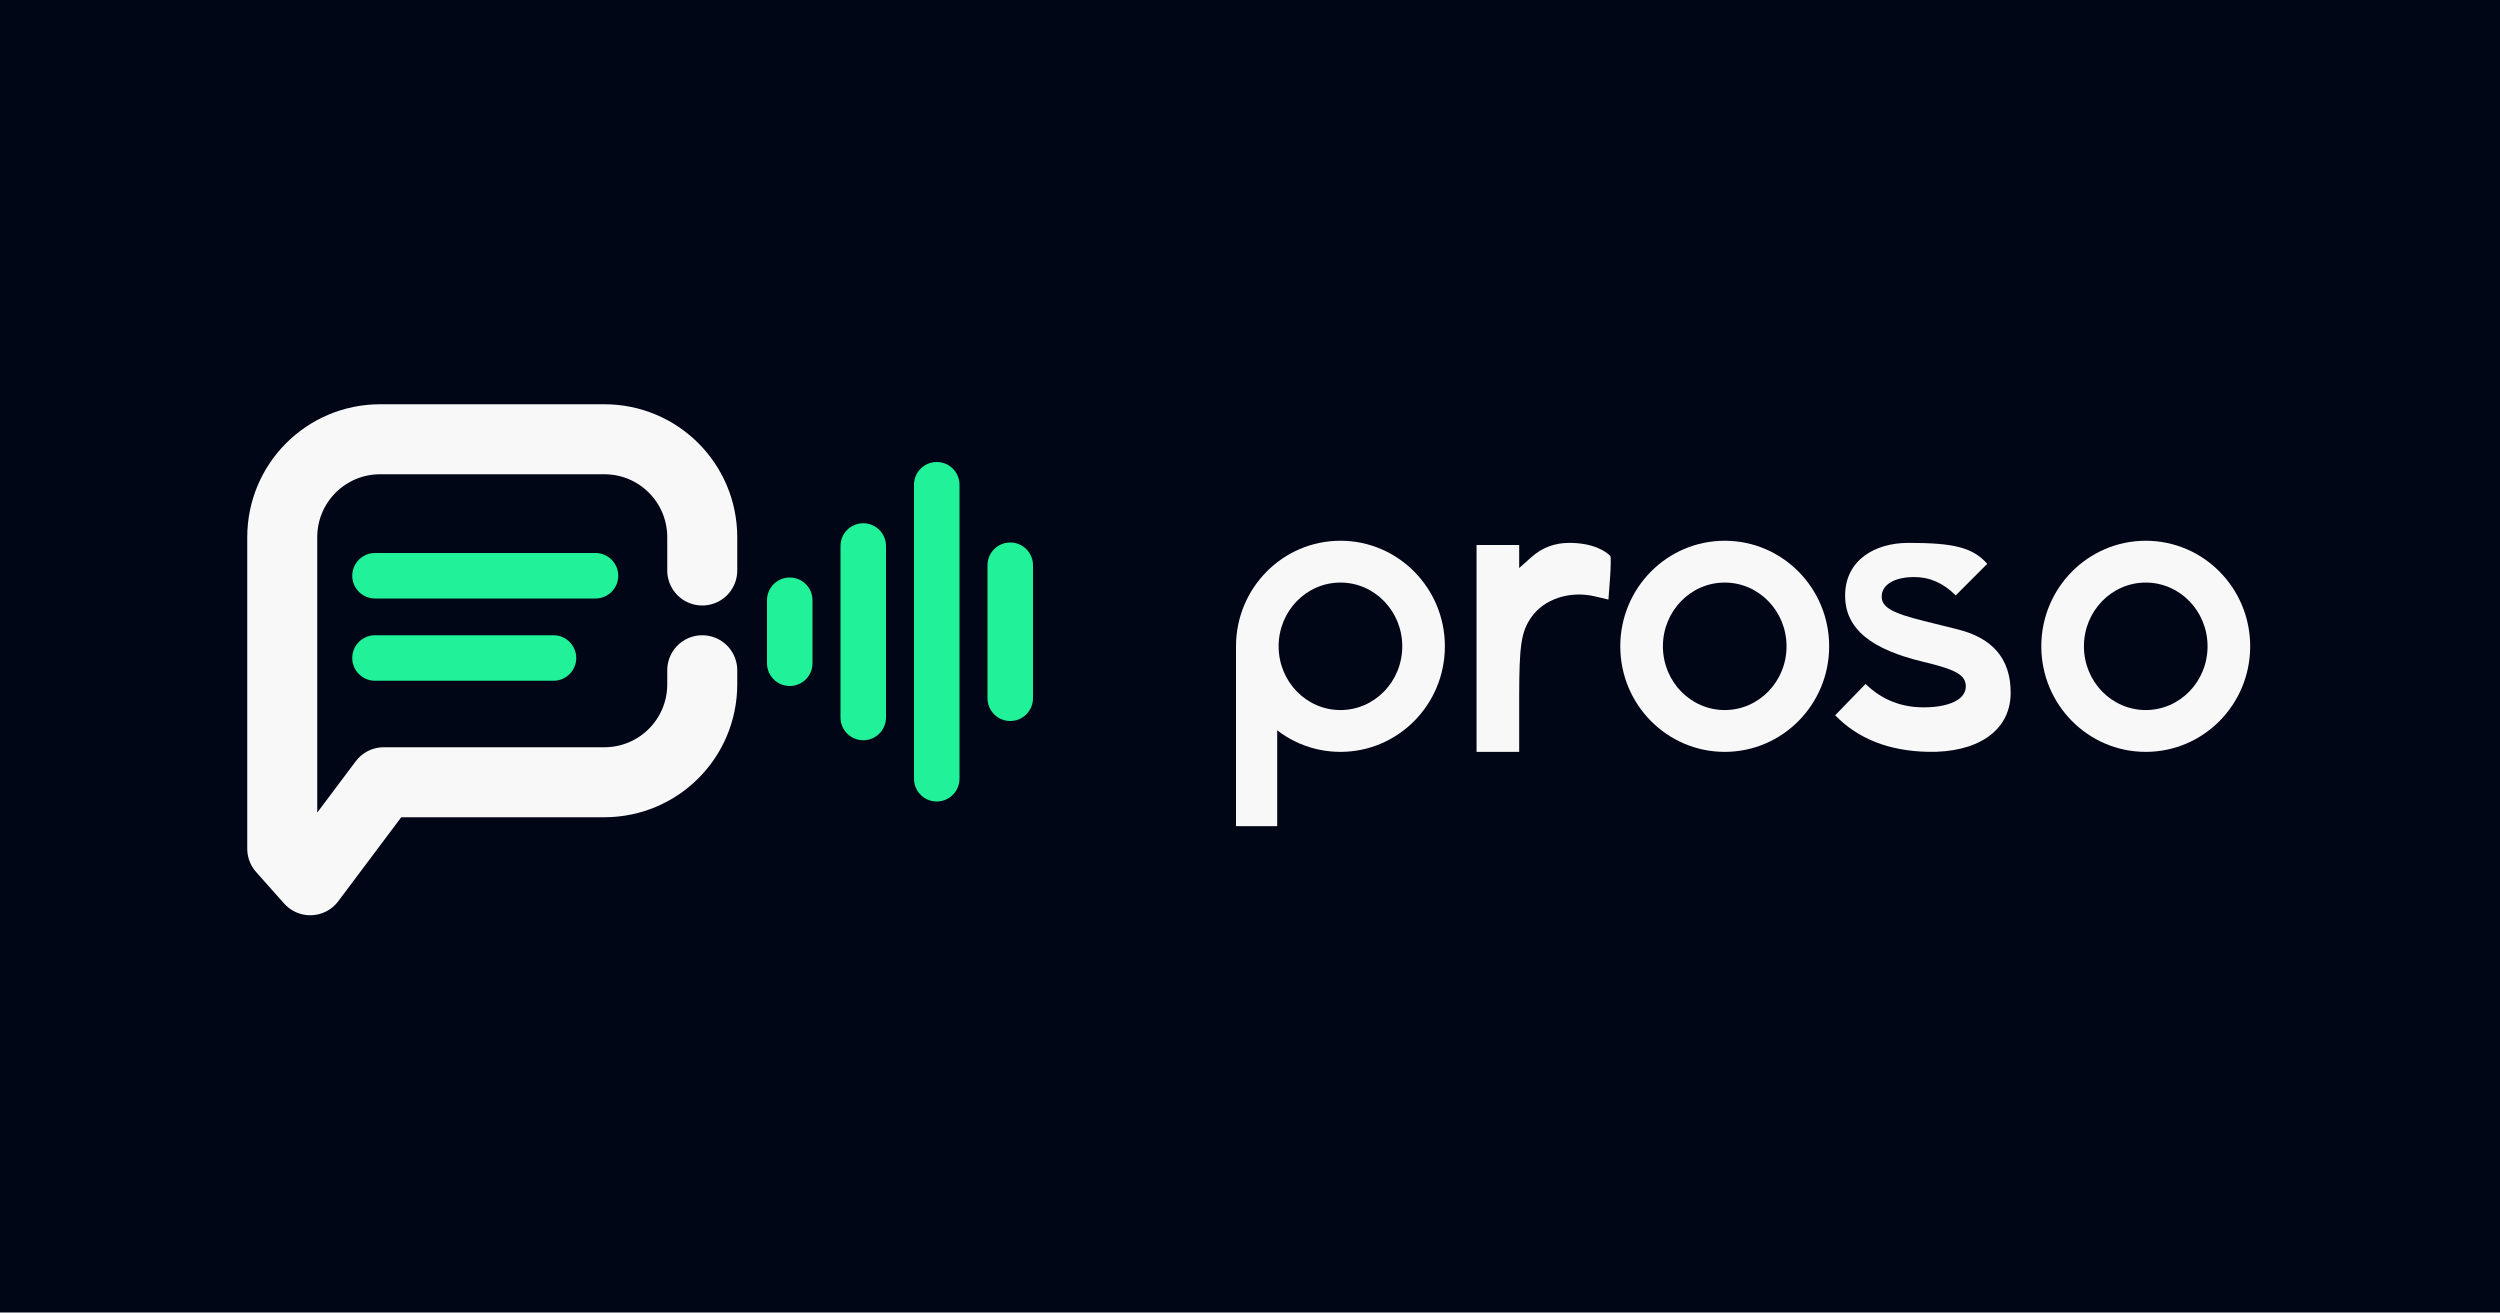
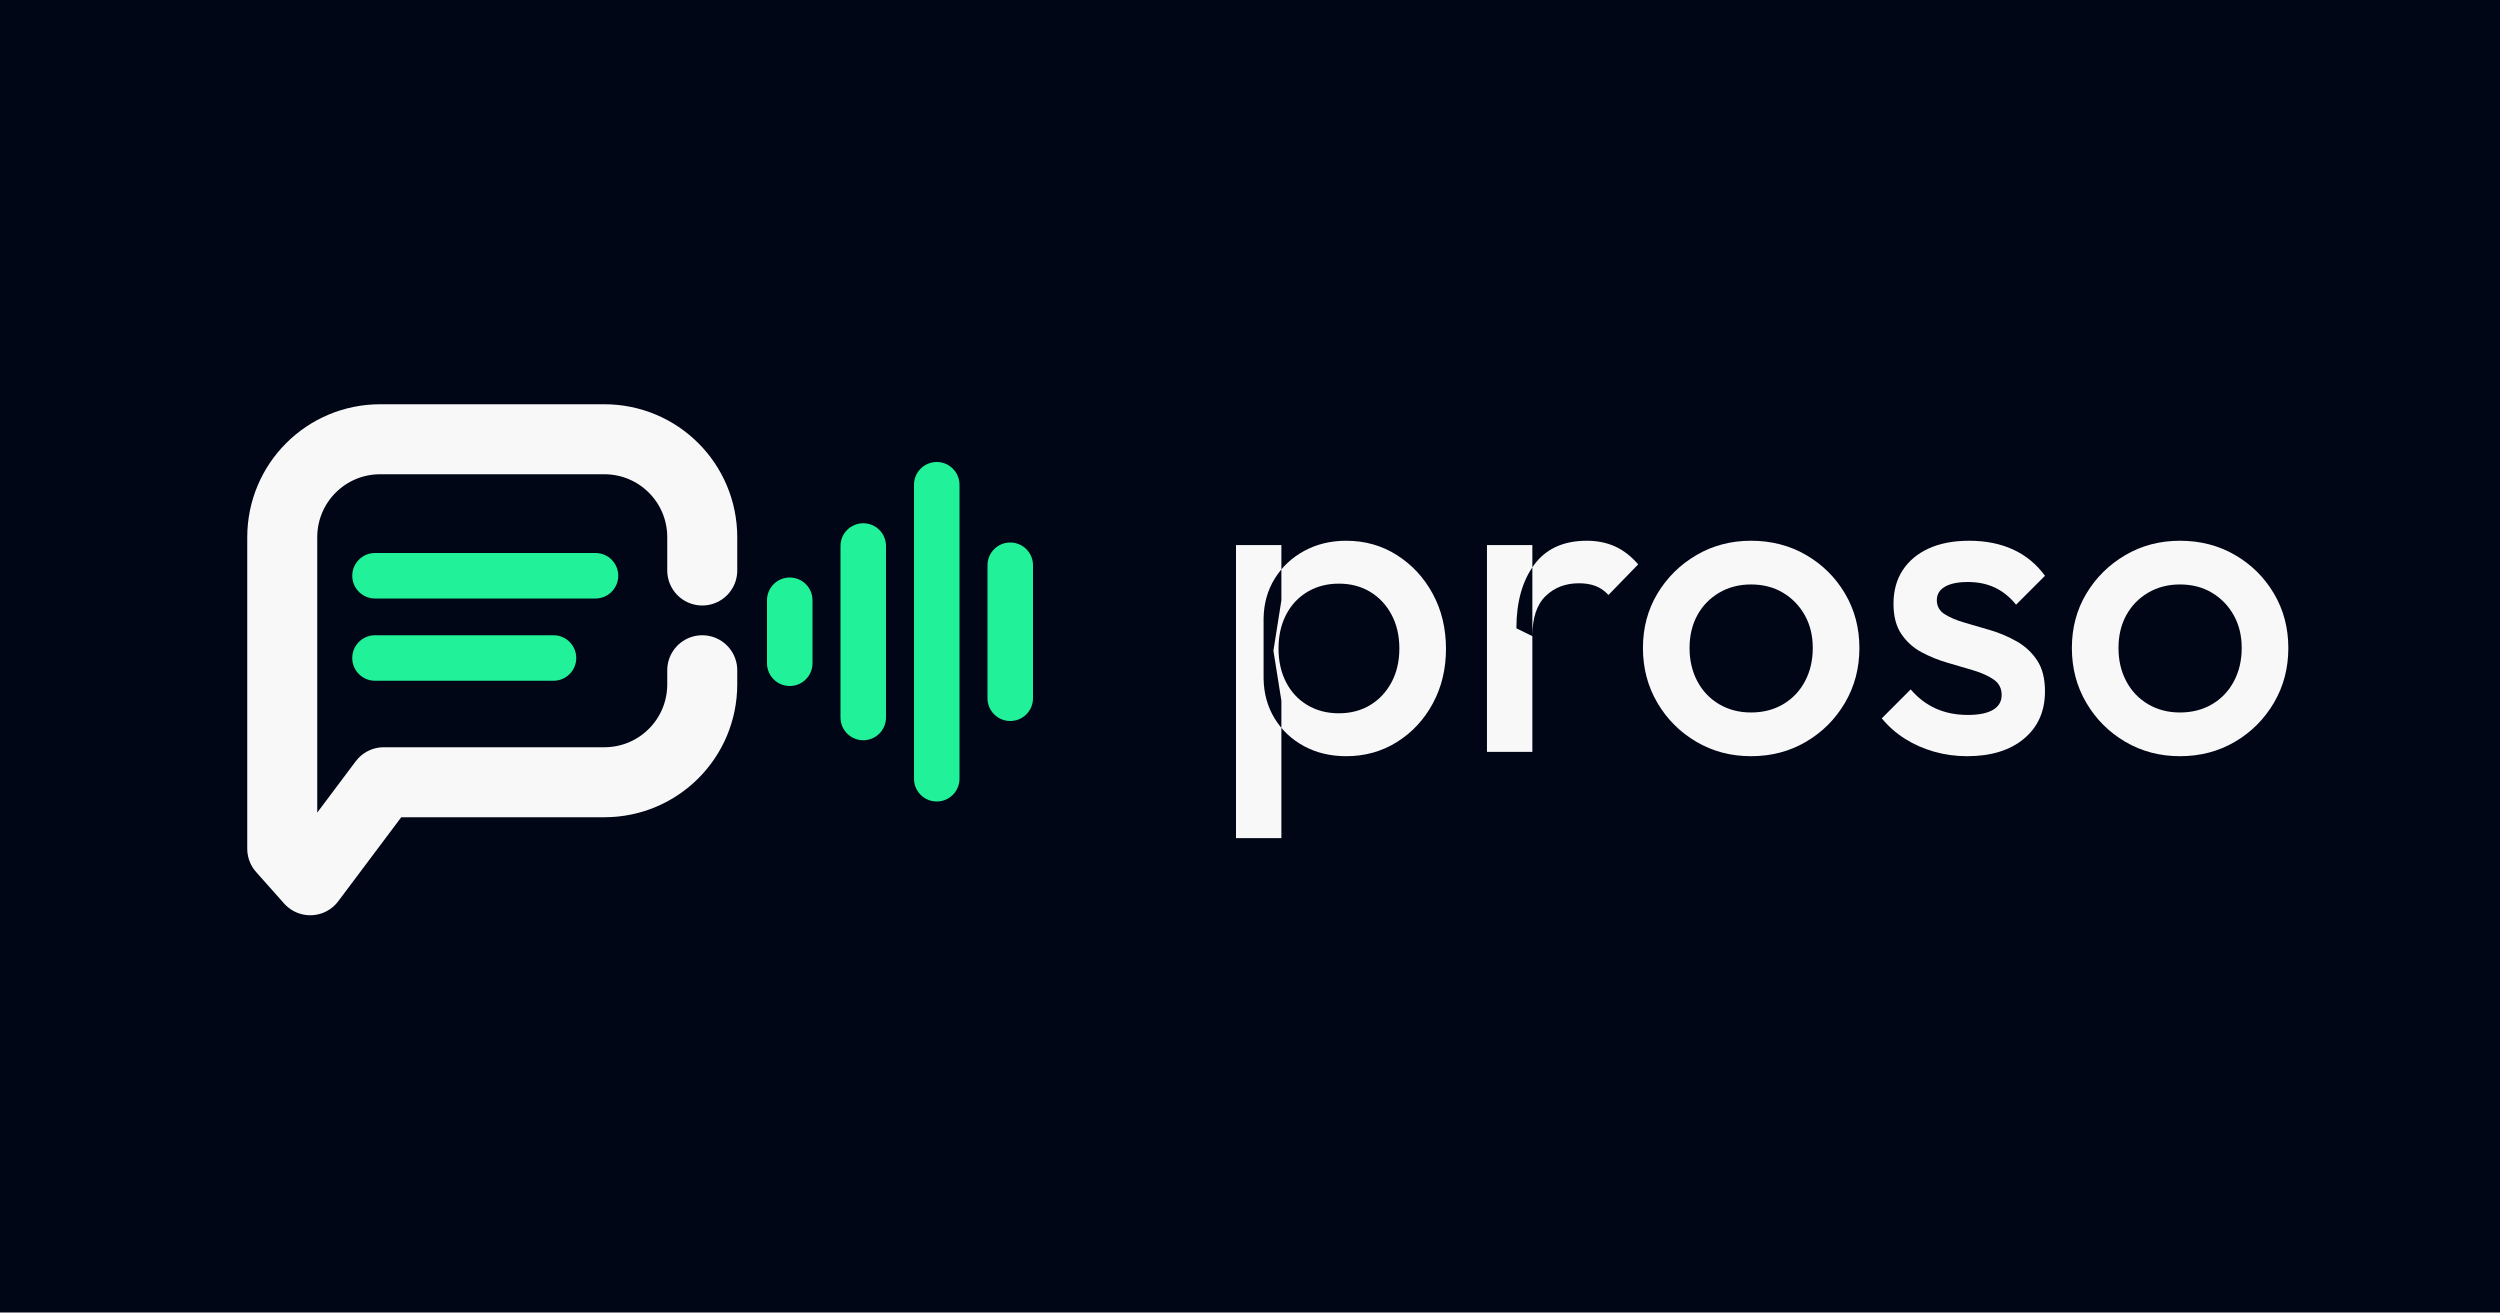
<svg xmlns="http://www.w3.org/2000/svg" viewBox="0 0 1200 630" role="img" aria-labelledby="title desc">
  <rect id="canvas" width="1200" height="630" fill="#010616" />
  <g id="site-lockup" transform="translate(91.8 180.6) scale(0.84)">
    <g id="mark">
      <g id="bubble" fill="none" stroke="#F8F8F9" stroke-width="40" stroke-linecap="round" stroke-linejoin="round">
        <path id="bubble-outline" d="M292 111V92c0-31-25-56-56-56H108c-31 0-56 25-56 56v178l16 18 42-56h126c31 0 56-25 56-56v-8" />
      </g>
      <g id="text-pills" fill="#21F299">
        <rect id="text-pill-primary" x="92" y="101" width="152" height="26" rx="13" />
        <rect id="text-pill-secondary" x="92" y="148" width="128" height="26" rx="13" />
      </g>
      <g id="waveform" fill="#21F299">
        <rect id="waveform-1" x="329" y="115" width="26" height="62" rx="13" />
        <rect id="waveform-2" x="371" y="84" width="26" height="124" rx="13" />
        <rect id="waveform-3" x="413" y="49" width="26" height="194" rx="13" />
        <rect id="waveform-4" x="455" y="95" width="26" height="102" rx="13" />
      </g>
    </g>
    <g id="lockup-wordmark" transform="translate(597 94) scale(.116)">
      <g id="wordmark" fill="#F8F8F9">
-         <g id="letter-p">
-           <path id="p-bowl" fill-rule="evenodd" d="M514.5 0A514.5 520 0 1 1 514.5 1040 514.5 520 0 1 1 514.5 0ZM514.5 206A304.5 314 0 1 0 514.5 834 304.5 314 0 1 0 514.5 206Z" />
-           <path id="p-stem" d="M0 520h203v886H0Z" />
-         </g>
-         <path id="letter-r" d="M1642.3 10.5C1569.4 10.5 1508.6 33.6 1456.3 79.8L1395 134.4V21H1185V1040H1395V774.4C1395 514.6 1404.9 448.4 1454.6 377C1517.6 286.7 1644.7 244.7 1768.4 274.1L1834.7 289.8L1842.4 185.9C1846.8 128.1 1846.8 78.8 1844.6 75.6C1821.4 51.1 1758.3 10.5 1642.3 10.5Z" />
-         <path id="letter-o-1" fill-rule="evenodd" d="M2407.5 0A514.5 520 0 1 1 2407.5 1040 514.5 520 0 1 1 2407.5 0ZM2407.5 206A304.5 314 0 1 0 2407.5 834 304.5 314 0 1 0 2407.5 206Z" />
-         <path id="letter-s" d="M3312.4 10.5C3145 10.5 3002.7 96.9 3000.6 266.4C2998.4 438 3136.4 536.8 3384.9 596.1C3545.5 634.6 3595.1 660.6 3595.1 717.8C3595.1 781.2 3514.2 820.7 3387 820.7C3278.2 820.7 3182.3 784.4 3101.4 705.3L2951.5 859.8C3064.7 976.3 3216.7 1035.6 3408.5 1039.8C3644.6 1045 3813.8 942 3816 752.7C3818.1 574.9 3718.9 477.1 3555.1 436.6L3388.1 395C3235 356.5 3175.7 328.5 3181.1 268.2C3185.4 214.2 3246.9 178.8 3340.7 178.8C3418.3 178.8 3485.2 209 3545.5 269.2L3700.7 113.7C3628.5 31.3 3531.4 10.5 3312.4 10.5Z" />
-         <path id="letter-o-2" fill-rule="evenodd" d="M4481.5 0A514.5 520 0 1 1 4481.5 1040 514.5 520 0 1 1 4481.5 0ZM4481.5 206A304.5 314 0 1 0 4481.5 834 304.5 314 0 1 0 4481.5 206Z" />
+         <path id="letter-p" fill-rule="evenodd" d="M543.141 1061.279Q426.506 1061.279 334.941 1011.739Q243.376 962.199 190.445 875.555Q137.514 788.91 135.918 678.66V382.486Q137.514 271.969 191.509 185.391Q245.504 98.813 337.136 49.407Q428.767 0 543.141 0Q681.586 0 793.166 71.018Q904.747 142.036 969.581 261.995Q1034.414 381.954 1034.414 532.767Q1034.414 681.453 969.647 801.345Q904.88 921.238 793.233 991.258Q681.586 1061.279 543.141 1061.279ZM0 1465.043V21.279H223.56V293.514L184.327 541.678L223.56 788.246V1465.043ZM506.435 849.954Q594.21 849.954 661.105 809.458Q728 768.962 766.368 696.747Q804.737 624.532 804.737 530.639Q804.737 436.614 766.368 364.465Q728 292.317 661.171 251.821Q594.343 211.325 506.834 211.325Q419.325 211.325 351.632 251.821Q283.939 292.317 246.701 364.465Q209.463 436.614 209.463 530.772Q209.463 624.665 246.634 696.813Q283.806 768.962 351.432 809.458Q419.059 849.954 506.435 849.954Z" />
+         <path id="letter-r" fill-rule="evenodd" d="M1236.297 1040V21.279H1459.857V1040ZM1459.857 469.995 1381.258 431.294Q1381.258 238.056 1468.235 119.028Q1555.212 0 1728.102 0Q1804.44 0 1866.215 27.529Q1927.99 55.059 1981.187 116.368L1834.762 267.049Q1806.036 236.061 1770.859 222.762Q1735.683 209.463 1689.535 209.463Q1589.657 209.463 1524.757 272.834Q1459.857 336.205 1459.857 469.995Z" />
+         <path id="letter-o-1" fill-rule="evenodd" d="M2536.829 1061.279Q2388.276 1061.279 2267.453 990.194Q2146.629 919.11 2075.611 798.087Q2004.593 677.064 2004.593 528.379Q2004.593 379.826 2075.611 260.931Q2146.629 142.036 2267.453 71.018Q2388.276 0 2536.829 0Q2687.243 0 2808.066 70.02Q2928.89 140.041 2999.908 259.934Q3070.926 379.826 3070.926 528.379Q3070.926 677.197 2999.908 798.153Q2928.89 919.11 2808.066 990.194Q2687.243 1061.279 2536.829 1061.279ZM2536.829 845.964Q2626.332 845.964 2695.289 805.335Q2764.246 764.706 2802.747 692.425Q2841.248 620.143 2841.248 528.246Q2841.248 436.614 2801.749 366.527Q2762.251 296.44 2694.292 255.877Q2626.332 215.315 2536.829 215.315Q2449.32 215.315 2380.297 255.877Q2311.274 296.44 2272.772 366.527Q2234.271 436.614 2234.271 528.379Q2234.271 620.276 2272.772 692.491Q2311.274 764.706 2380.297 805.335Q2449.32 845.964 2536.829 845.964Z" />
+         <path id="letter-s" fill-rule="evenodd" d="M3601.299 1061.279Q3516.583 1061.279 3438.45 1038.936Q3360.317 1016.593 3295.018 975.233Q3229.719 933.872 3181.176 874.824L3323.611 732.256Q3377.473 795.294 3447.494 826.68Q3517.514 858.066 3605.422 858.066Q3686.813 858.066 3729.238 832.864Q3771.662 807.662 3771.662 760.051Q3771.662 711.11 3733.161 684.246Q3694.66 657.381 3633.683 638.829Q3572.706 620.276 3505.279 600.992Q3437.852 581.708 3376.875 548.992Q3315.898 516.276 3277.396 459.156Q3238.895 402.036 3238.895 310.67Q3238.895 214.384 3284.179 145.095Q3329.463 75.806 3412.65 37.903Q3495.836 0 3611.54 0Q3733.76 0 3827.985 43.223Q3922.21 86.445 3985.115 172.624L3842.68 315.059Q3798.128 259.468 3739.478 231.34Q3680.829 203.212 3605.156 203.212Q3531.877 203.212 3492.113 226.486Q3452.348 249.76 3452.348 292.583Q3452.348 337.136 3490.849 361.739Q3529.35 386.343 3590.327 403.765Q3651.304 421.187 3718.731 441.402Q3786.159 461.616 3847.136 496.46Q3908.113 531.304 3946.614 589.555Q3985.115 647.806 3985.115 741.565Q3985.115 888.788 3881.714 975.033Q3778.312 1061.279 3601.299 1061.279Z" />
+         <path id="letter-o-2" fill-rule="evenodd" d="M4649.811 1061.279Q4501.258 1061.279 4380.435 990.194Q4259.611 919.11 4188.593 798.087Q4117.575 677.064 4117.575 528.379Q4117.575 379.826 4188.593 260.931Q4259.611 142.036 4380.435 71.018Q4501.258 0 4649.811 0Q4800.225 0 4921.049 70.02Q5041.872 140.041 5112.89 259.934Q5183.908 379.826 5183.908 528.379Q5183.908 677.197 5112.89 798.153Q5041.872 919.11 4921.049 990.194Q4800.225 1061.279 4649.811 1061.279ZM4649.811 845.964Q4739.315 845.964 4808.271 805.335Q4877.228 764.706 4915.729 692.425Q4954.23 620.143 4954.23 528.246Q4954.23 436.614 4914.731 366.527Q4875.233 296.44 4807.274 255.877Q4739.315 215.315 4649.811 215.315Q4562.302 215.315 4493.279 255.877Q4424.256 296.44 4385.754 366.527Q4347.253 436.614 4347.253 528.379Q4347.253 620.276 4385.754 692.491Q4424.256 764.706 4493.279 805.335Q4562.302 845.964 4649.811 845.964Z" />
      </g>
    </g>
  </g>
</svg>
